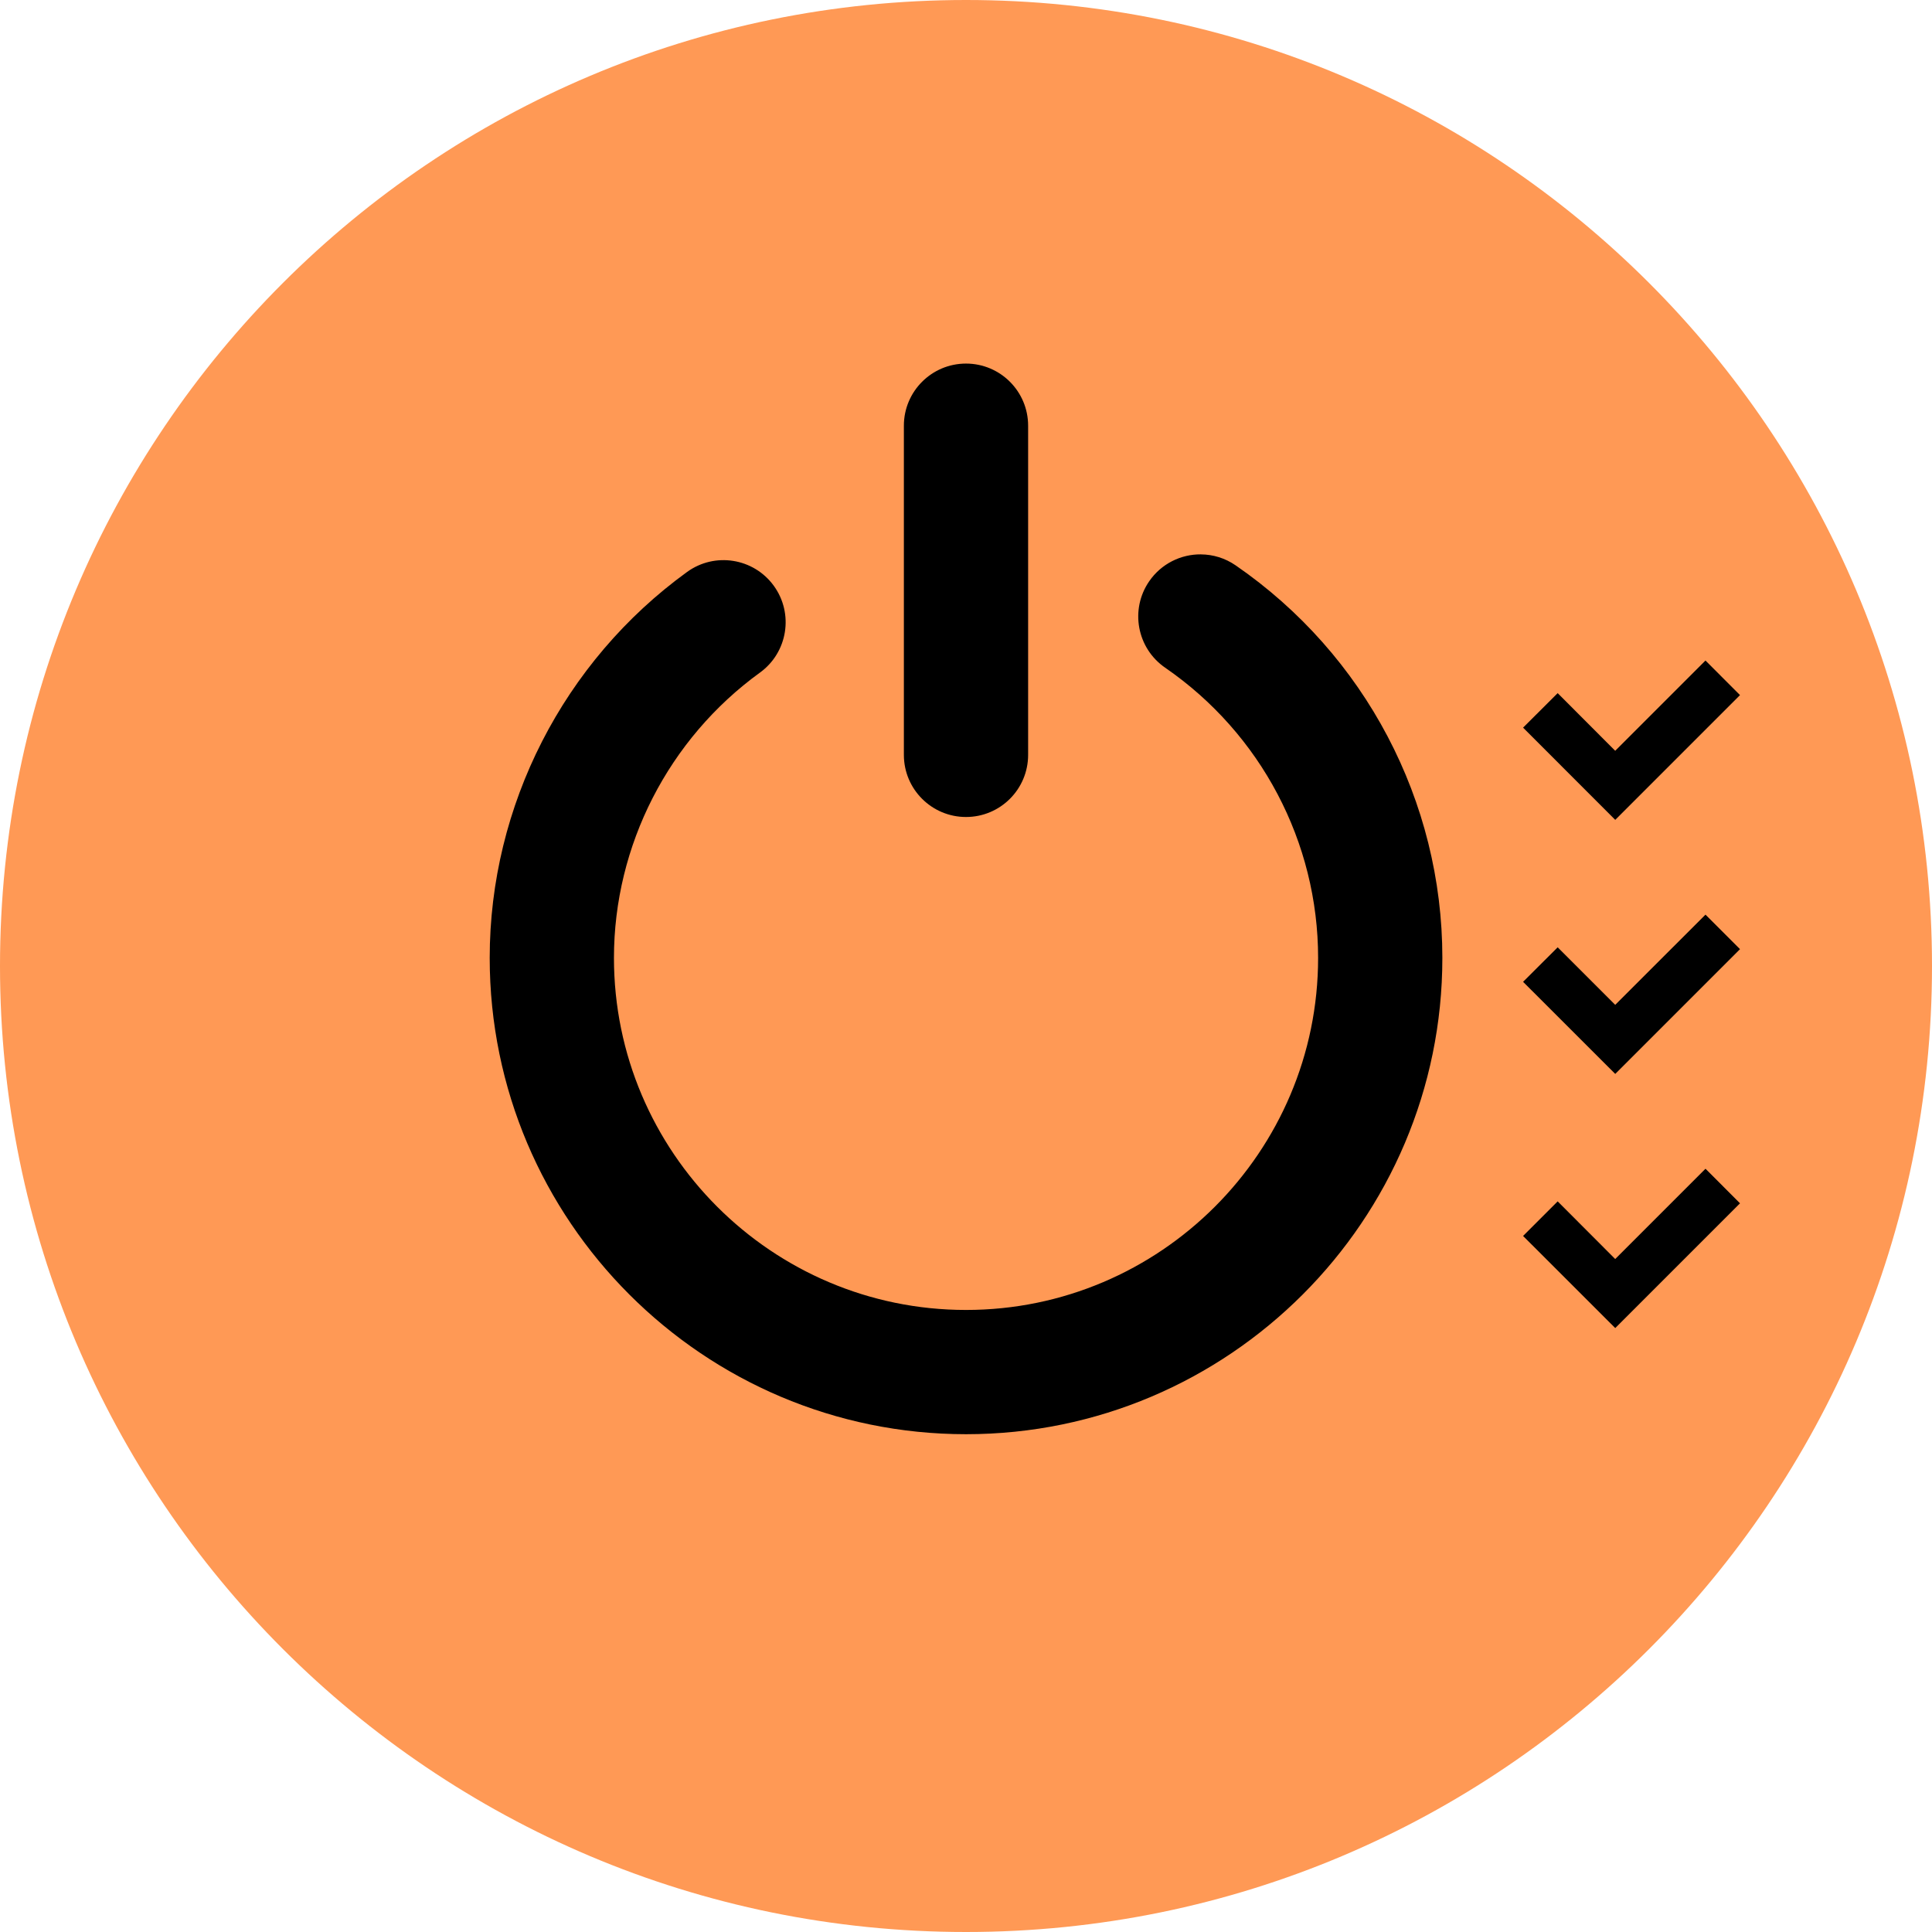
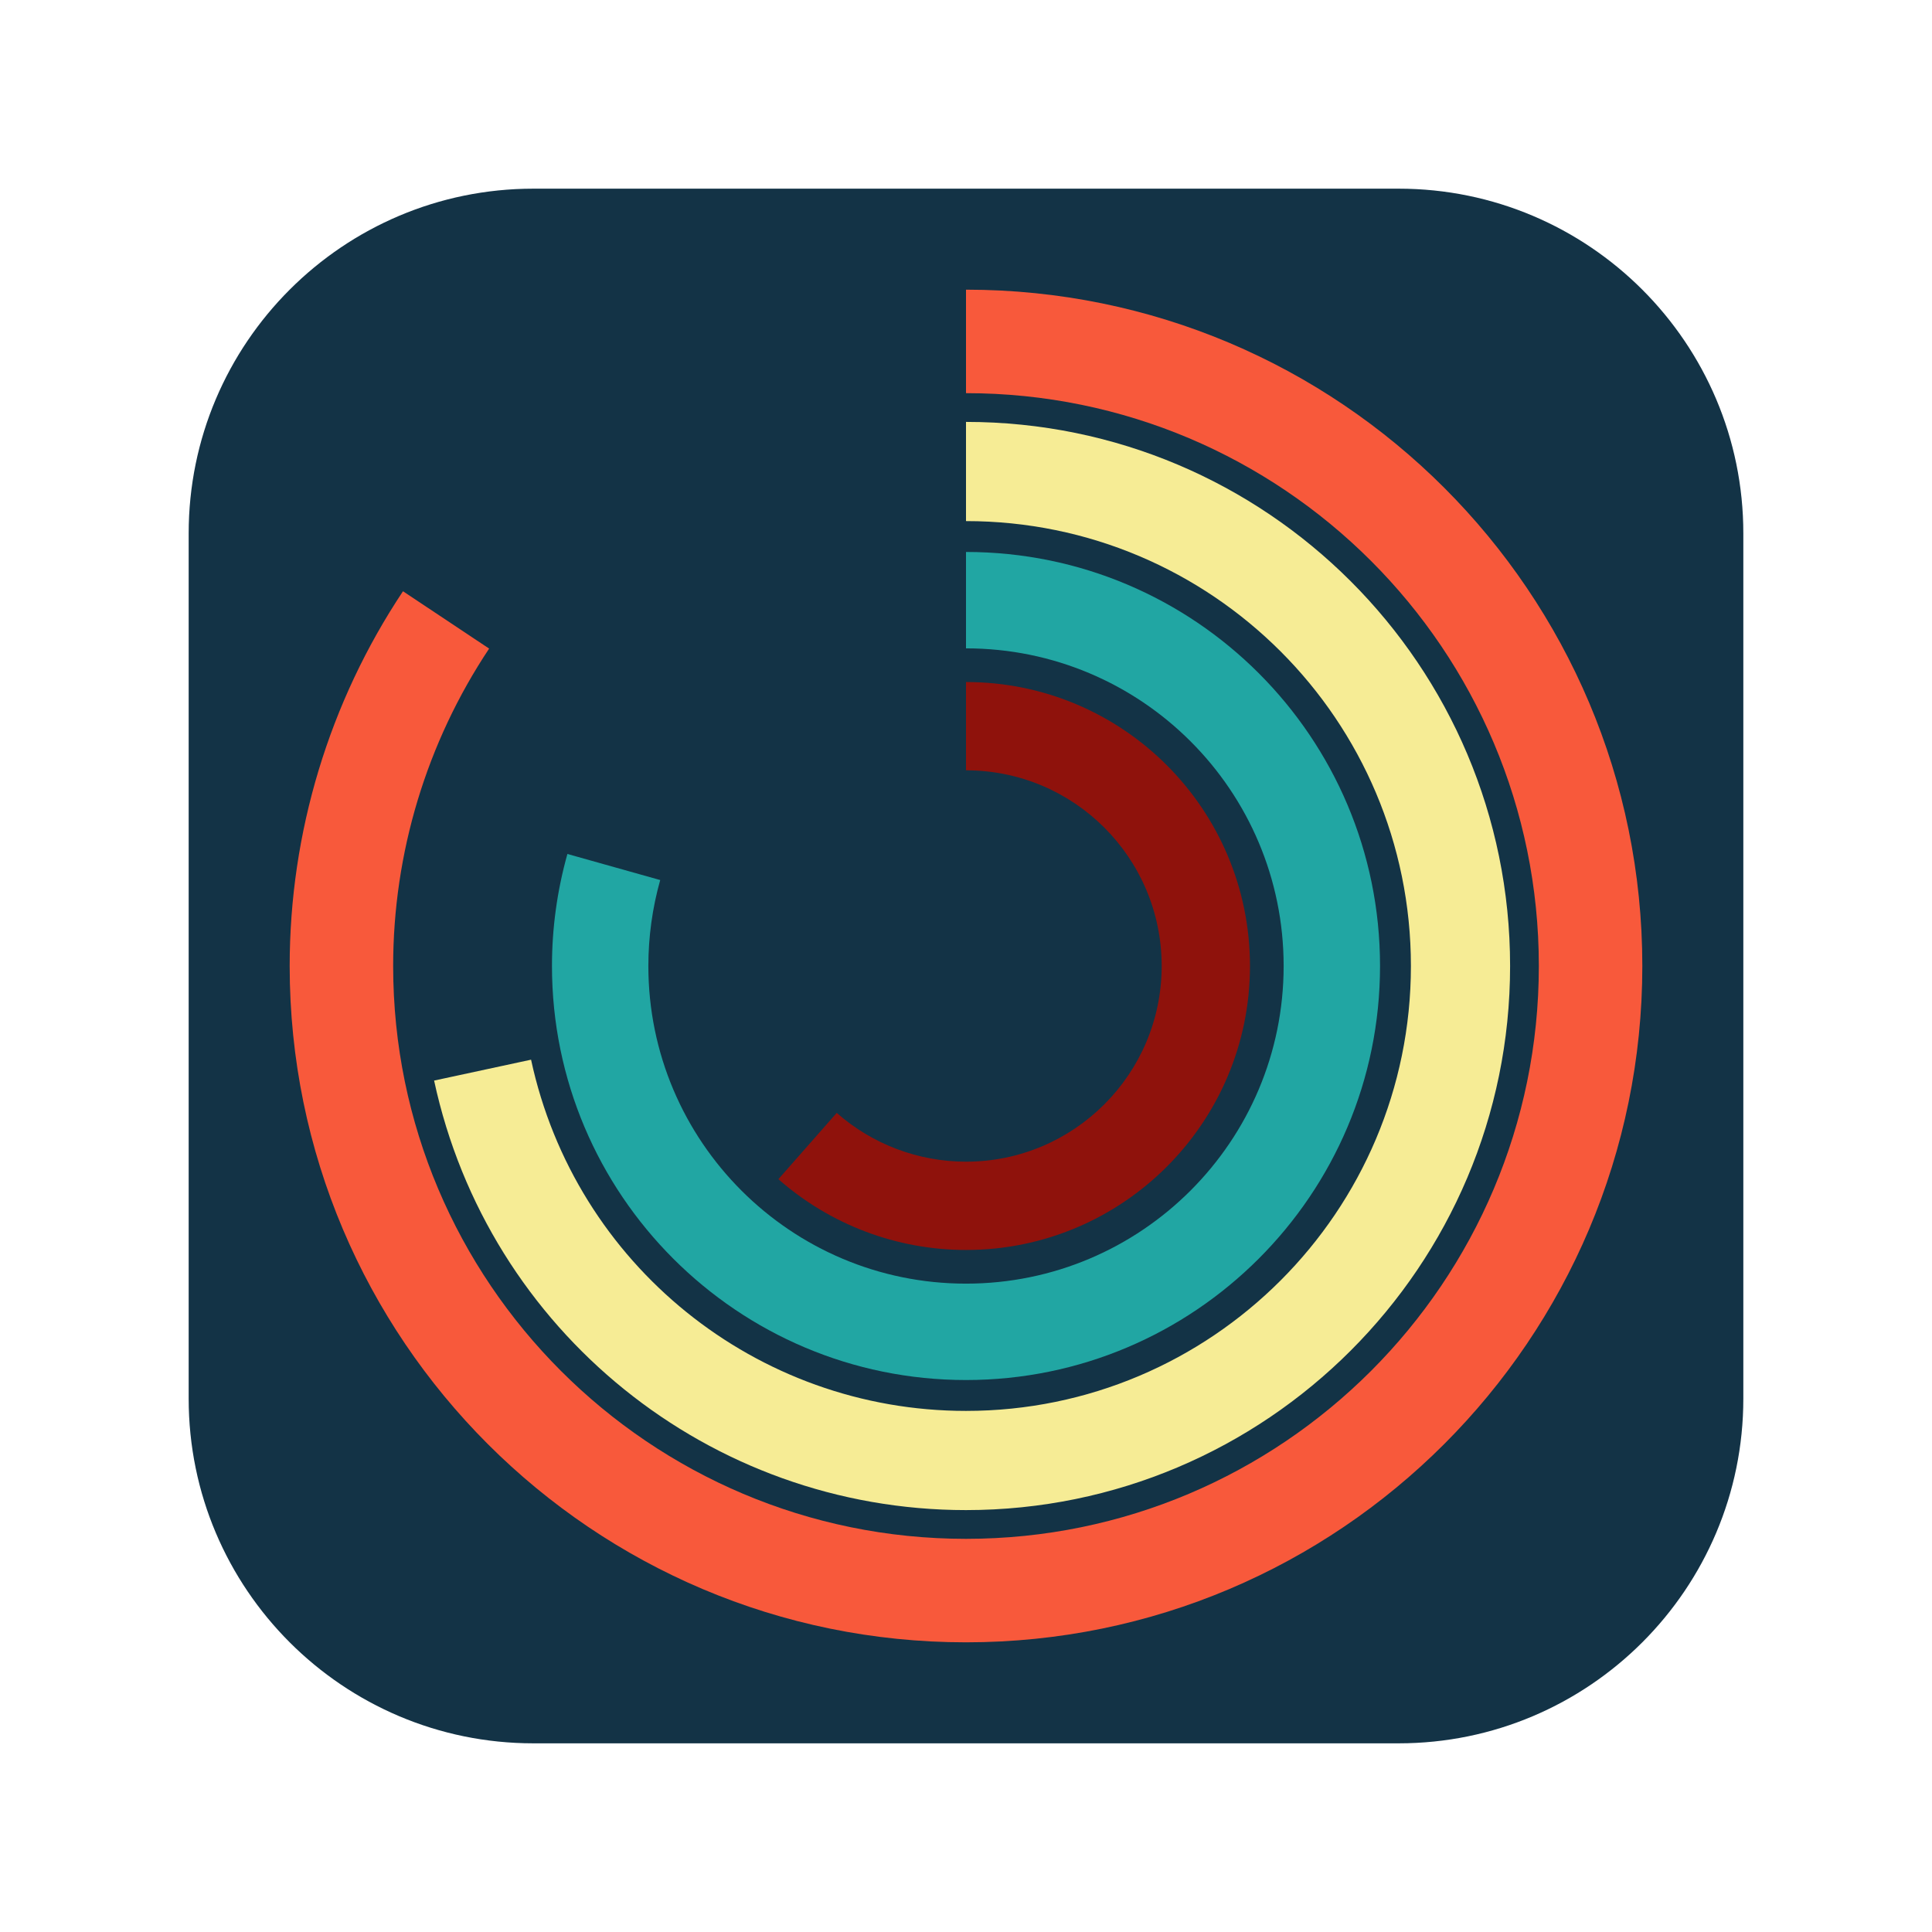
- <svg xmlns="http://www.w3.org/2000/svg" fill="#000000" height="1024" width="1024" version="1.1" id="Layer_1" viewBox="0 0 1024 1024" xml:space="preserve">
-   <defs id="defs141" />
-   <g id="g419" transform="scale(16)">
-     <path id="path3646" style="display:inline;fill:#ff9955;stroke-width:0.08" d="M 64,32 A 32,32 0 0 1 32,64 32,32 0 0 1 0,32 32,32 0 0 1 32,0 32,32 0 0 1 64,32 Z" />
-     <path style="display:inline;fill:#000000;fill-opacity:1;stroke-width:0.11" d="m 39.784,18.364 c -0.661,-0.006 -1.312,0.306 -1.715,0.891 -0.645,0.936 -0.408,2.218 0.528,2.863 3.173,2.185 5.067,5.779 5.067,9.613 0,6.431 -5.232,11.663 -11.663,11.663 -6.431,0 -11.663,-5.232 -11.663,-11.663 0,-3.723 1.808,-7.256 4.837,-9.451 0.92,-0.667 1.126,-1.954 0.459,-2.874 -0.667,-0.92 -1.954,-1.126 -2.874,-0.459 -4.094,2.967 -6.538,7.746 -6.538,12.784 0,8.701 7.079,15.779 15.779,15.779 8.701,0 15.779,-7.079 15.779,-15.779 0,-5.189 -2.56,-10.05 -6.848,-13.003 -0.351,-0.242 -0.751,-0.36 -1.147,-0.363 z" id="path4179" />
-     <path style="display:inline;fill:#000000;fill-opacity:1;stroke-width:0.11" d="m 32,12.044 c -1.137,0 -2.058,0.922 -2.058,2.058 v 10.904 c 0,1.137 0.922,2.058 2.058,2.058 1.137,0 2.058,-0.921 2.058,-2.058 V 14.102 c 0,-1.137 -0.922,-2.058 -2.058,-2.058 z" id="path132" />
-     <path id="rect4120" style="display:inline;fill:#000000;fill-opacity:1;stroke-width:0.115" d="m 56.496,21.881 c -0.996,0.997 -1.994,1.993 -2.99,2.99 -0.636,-0.637 -1.27,-1.274 -1.906,-1.91 l -1.146,1.143 3.053,3.055 4.133,-4.133 z m 0,8.418 c -0.996,0.997 -1.994,1.991 -2.99,2.988 -0.636,-0.637 -1.27,-1.27 -1.906,-1.906 -0.381,0.381 -0.765,0.761 -1.146,1.143 l 3.053,3.051 4.133,-4.133 c -0.381,-0.381 -0.761,-0.761 -1.143,-1.143 z m 0,8.418 c -0.996,0.997 -1.994,1.993 -2.99,2.99 -0.636,-0.637 -1.27,-1.274 -1.906,-1.91 l -1.146,1.146 3.053,3.051 4.133,-4.133 c -0.381,-0.381 -0.761,-0.763 -1.143,-1.145 z" />
+ <svg xmlns="http://www.w3.org/2000/svg" width="100%" height="100%" viewBox="0 0 1024 1024" version="1.1" xml:space="preserve" style="fill-rule:evenodd;clip-rule:evenodd;stroke-linejoin:round;stroke-miterlimit:2;">
+   <g transform="matrix(1,0,0,1,-40,-860)">
+     <path d="M964,1142.69C964,1041.86 882.138,960 781.308,960L322.692,960C221.862,960 140,1041.86 140,1142.69L140,1601.31C140,1702.14 221.862,1784 322.692,1784L781.308,1784C882.138,1784 964,1702.14 964,1601.31L964,1142.69Z" style="fill:rgb(19,51,70);" />
+   </g>
+   <g transform="matrix(0.839889,0,0,0.839889,81.9768,81.9768)">
+     <g transform="matrix(0.670617,0,0,0.670617,168.644,168.644)">
+       <path d="M11.48,619.815C62.276,855.628 270.778,1024 512,1024C794.58,1024 1024,794.58 1024,512C1024,229.23 794.77,0 512,0L512,93.333C743.223,93.333 930.667,280.777 930.667,512C930.667,743.069 743.069,930.667 512,930.667C314.751,930.667 144.257,792.988 102.72,600.162L11.48,619.815Z" style="fill:rgb(246,236,149);" />
+     </g>
+     <g transform="matrix(0.51031,0,0,0.51031,250.721,250.721)">
+       <path d="M19.1,373.461C6.426,418.549 0,465.164 0,512C0,794.58 229.42,1024 512,1024C794.58,1024 1024,794.58 1024,512C1024,229.23 794.77,0 512,0L512,119.196C728.94,119.196 904.804,295.06 904.804,512C904.804,728.795 728.795,904.804 512,904.804C295.205,904.804 119.196,728.795 119.196,512C119.196,476.068 124.126,440.305 133.849,405.713L19.1,373.461Z" style="fill:rgb(33,166,163);" />
+     </g>
+     <g transform="matrix(0.350003,0,0,0.350003,332.798,332.798)">
+       <path d="M173.746,896.354C267.224,978.62 387.478,1024 512,1024C794.58,1024 1024,794.58 1024,512C1024,229.23 794.77,0 512,0L512,159.188C706.853,159.188 864.812,317.147 864.812,512C864.812,706.722 706.722,864.812 512,864.812C426.193,864.812 343.328,833.542 278.914,776.853L173.746,896.354Z" style="fill:rgb(143,18,12);" />
+     </g>
+     <g transform="matrix(0.833595,0,0,0.833595,85.1992,85.1992)">
+       <path d="M85.782,228.306C29.845,312.345 0,411.046 0,512C0,794.58 229.42,1024 512,1024C794.58,1024 1024,794.58 1024,512C1024,229.23 794.77,0 512,0L512,78.34C751.504,78.34 945.66,272.496 945.66,512C945.66,751.343 751.343,945.66 512,945.66C272.657,945.66 78.34,751.343 78.34,512C78.34,426.493 103.619,342.894 150.997,271.713L85.782,228.306Z" style="fill:rgb(248,89,59);" />
+     </g>
  </g>
</svg>
